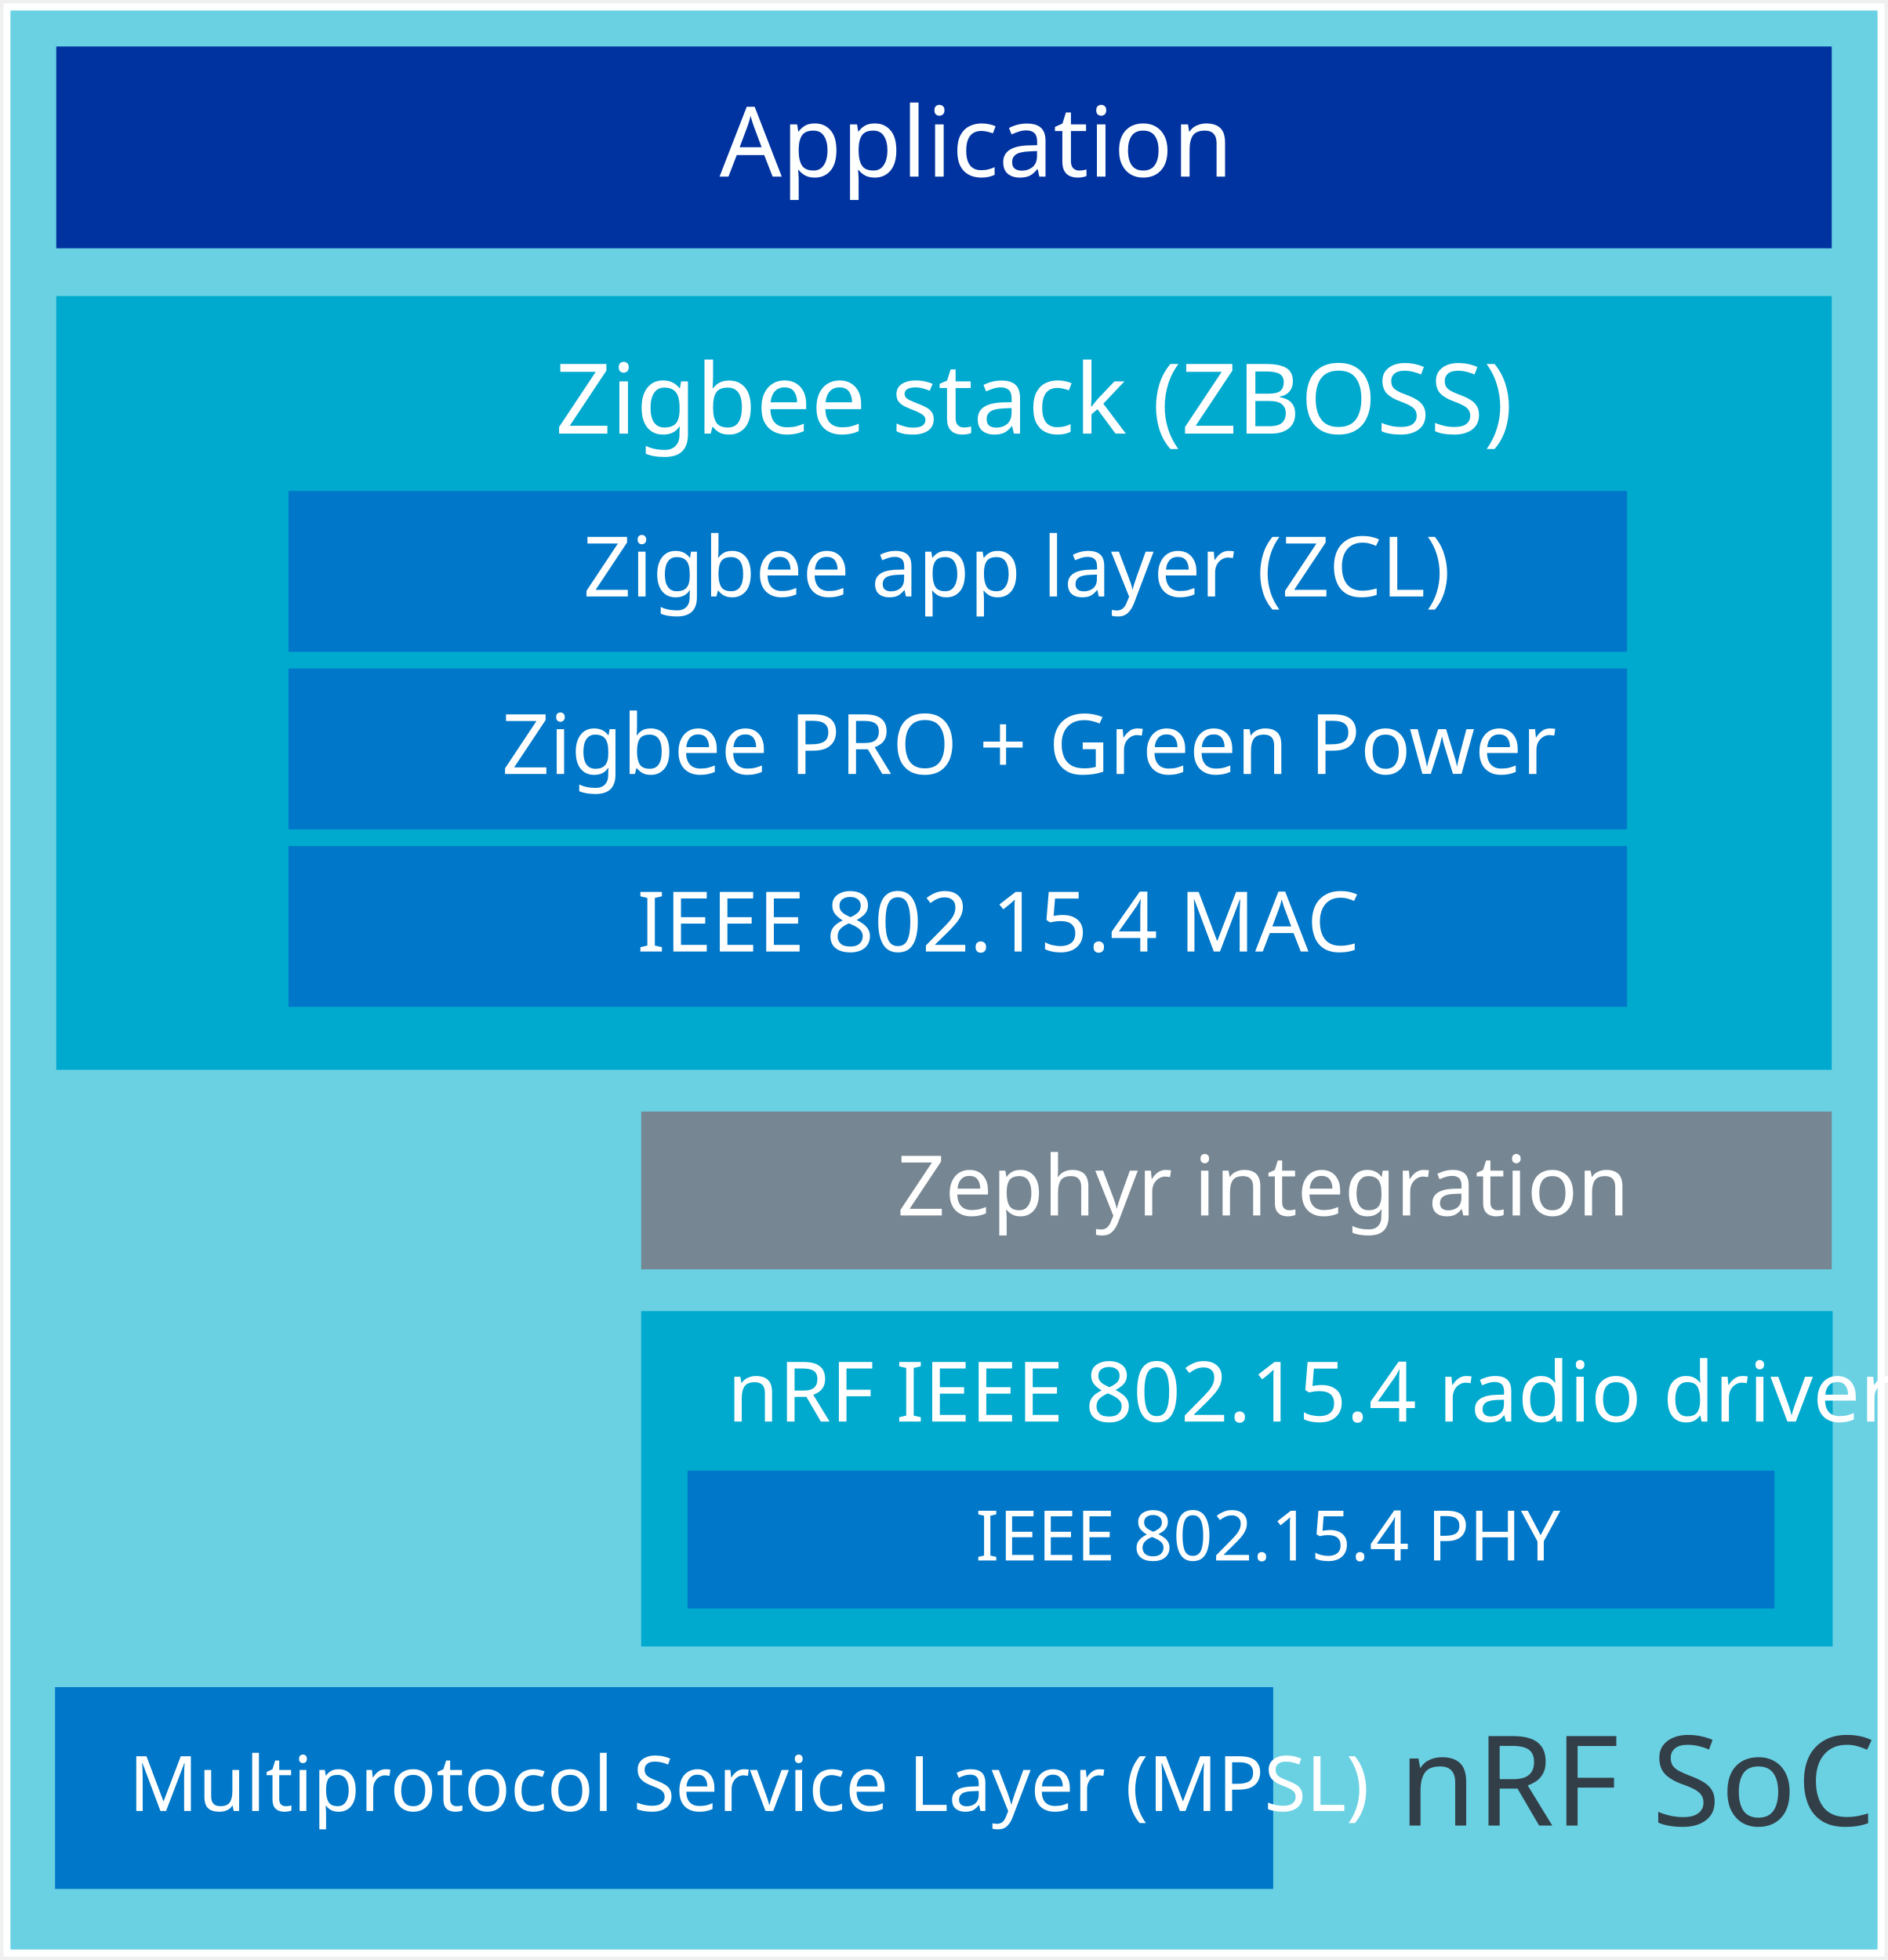
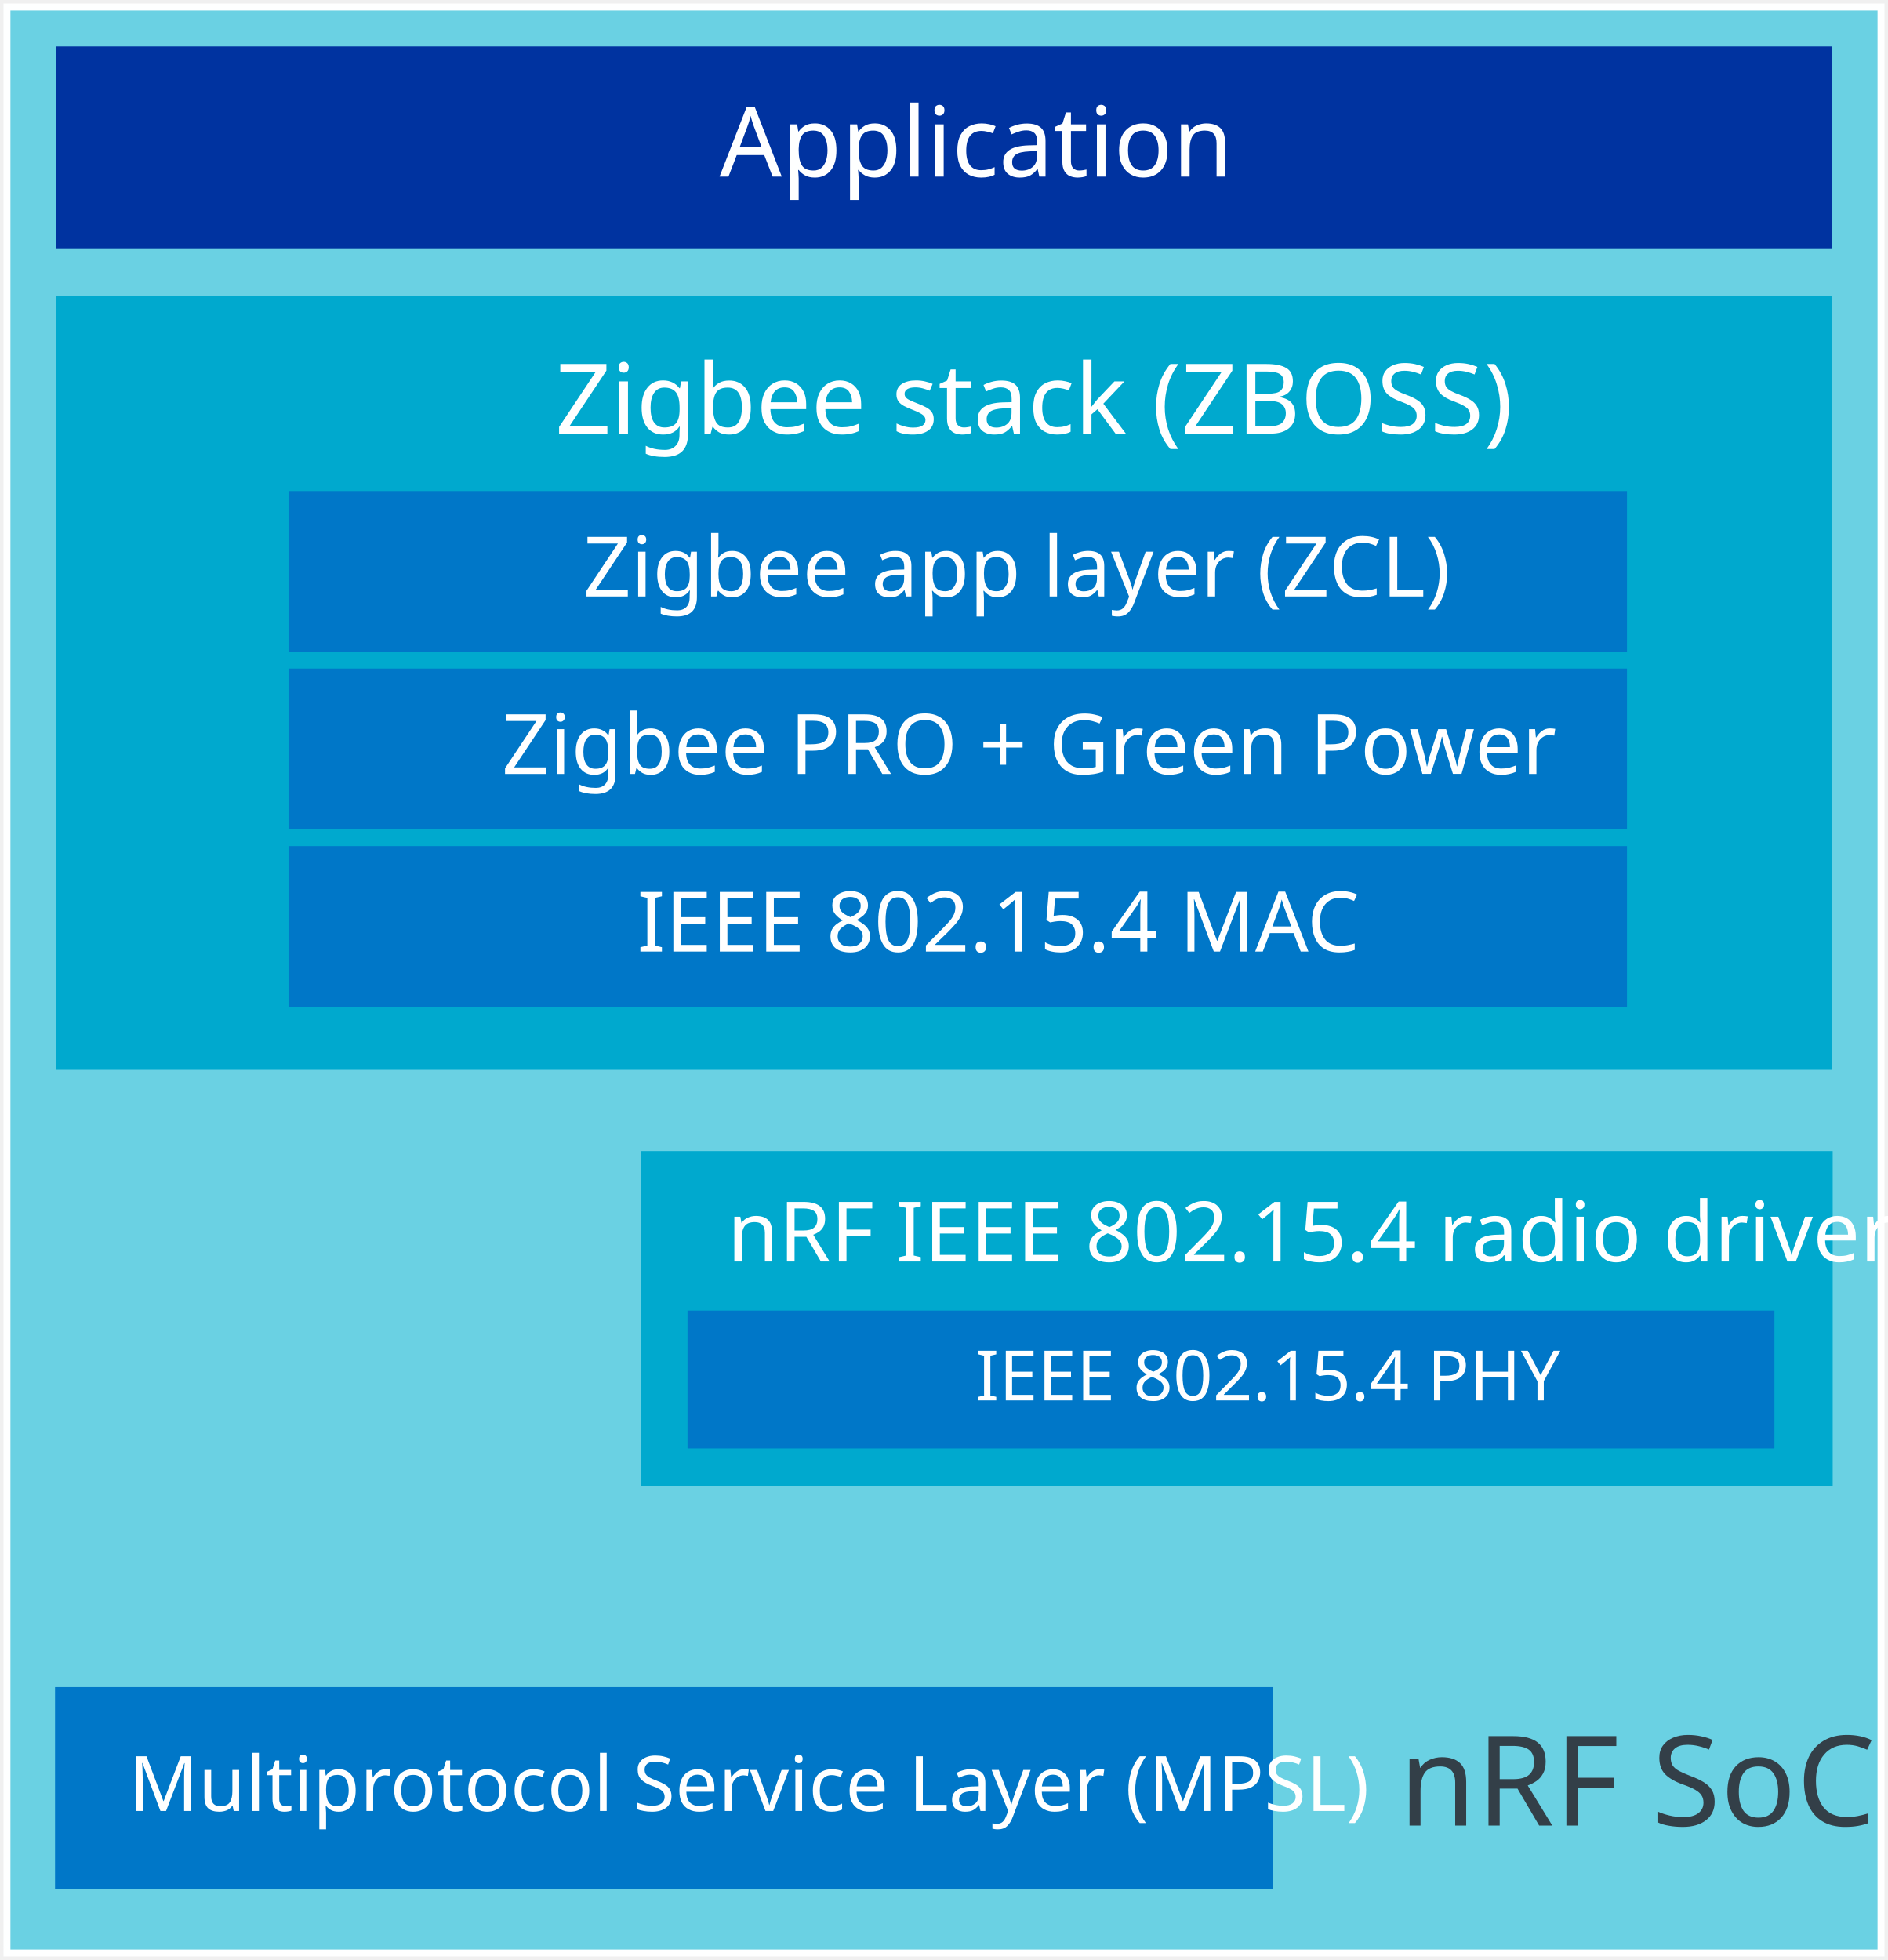
<svg xmlns="http://www.w3.org/2000/svg" width="3.768in" height="3.912in" viewBox="0 0 271.291 281.638" xml:space="preserve" color-interpolation-filters="sRGB" class="st13">
  <style type="text/css">
	
		.st1 {fill:#6ad1e3;stroke:#feffff;stroke-width:1}
		.st2 {stroke:none;stroke-linecap:round;stroke-linejoin:round;stroke-width:0.75}
		.st3 {fill:#333f48;font-family:Calibri;font-size:1.5em}
		.st4 {fill:#0033a0;stroke:none;stroke-width:1}
		.st5 {fill:#feffff;font-family:Calibri;font-size:1.167em}
		.st6 {fill:#00a9ce;stroke:none;stroke-width:1}
		.st7 {fill:#ffffff;font-family:Calibri;font-size:1.167em}
		.st8 {fill:#0077c8;stroke:none;stroke-width:1}
		.st9 {fill:#ffffff;font-family:Calibri;font-size:1em}
		.st10 {fill:#ffffff;font-family:Calibri;font-size:0.833em}
		.st11 {fill:#ffffff;font-family:Calibri;font-size:0.917em}
		.st12 {fill:#768692;stroke:none;stroke-width:1}
		.st13 {fill:none;fill-rule:evenodd;font-size:12px;overflow:visible;stroke-linecap:square;stroke-miterlimit:3}
	
	</style>
  <g>
    <g id="shape144-1" transform="translate(1,-1)">
      <path d="M269.29 2 L0 2 L0 281.64 L269.29 281.64 L269.29 2 Z" class="st1" />
    </g>
    <g id="shape145-3" transform="translate(198.433,-13.1546)">
      <path d="M64.1 258.54 L0 258.54 L0 281.64 L64.1 281.64 L64.1 258.54" class="st2" />
      <text x="2.58" y="275.49" class="st3">nRF SoC</text>
    </g>
    <g id="shape146-7" transform="translate(8.08662,-245.971)">
      <path d="M0 252.64 L0 281.64 L255.12 281.64 L255.12 252.64 L0 252.64 L0 252.64 Z" class="st4" />
      <text x="95.31" y="271.34" class="st5">Application</text>
    </g>
    <g id="shape148-10" transform="translate(8.08662,-127.919)">
      <path d="M0 170.45 L0 281.64 L255.12 281.64 L255.12 170.45 L0 170.45 L0 170.45 Z" class="st6" />
    </g>
    <g id="shape149-12" transform="translate(23.3773,-213.639)">
      <path d="M230.79 261.84 L0 261.84 L0 281.64 L230.79 281.64 L230.79 261.84" class="st2" />
      <text x="56.43" y="275.94" class="st7">Zigbee stack (ZBOSS)</text>
    </g>
    <g id="shape150-16" transform="translate(41.4577,-136.966)">
      <path d="M192.33 258.54 L0 258.54 L0 281.64 L192.33 281.64 L192.33 258.54 Z" class="st8" />
    </g>
    <g id="shape151-18" transform="translate(89.2657,-142.573)">
      <path d="M96.71 269.76 L0 269.76 L0 281.64 L96.71 281.64 L96.71 269.76" class="st2" />
      <text x="2.27" y="279.3" class="st9">IEEE 802.15.4 MAC</text>
    </g>
    <g id="shape152-22" transform="translate(41.4577,-187.989)">
      <path d="M192.33 258.54 L0 258.54 L0 281.64 L192.33 281.64 L192.33 258.54 Z" class="st8" />
    </g>
    <g id="shape153-24" transform="translate(41.2519,-187.989)">
      <path d="M192.33 258.54 L0 258.54 L0 281.64 L192.33 281.64 L192.33 258.54" class="st2" />
      <text x="42.57" y="273.69" class="st9">Zigbee app layer (ZCL)</text>
    </g>
    <g id="shape154-28" transform="translate(41.4577,-162.477)">
      <path d="M192.33 258.54 L0 258.54 L0 281.64 L192.33 281.64 L192.33 258.54 Z" class="st8" />
    </g>
    <g id="shape155-30" transform="translate(41.4577,-162.477)">
      <path d="M192.33 258.54 L0 258.54 L0 281.64 L192.33 281.64 L192.33 258.54" class="st2" />
      <text x="30.66" y="273.69" class="st9">Zigbee PRO + Green Power</text>
    </g>
-     <g id="shape156-34" transform="translate(92.1339,-45.0498)">
+     <g id="shape156-34" transform="translate(92.1339,-68.05)">
      <path d="M171.21 233.45 L0 233.45 L0 281.64 L171.21 281.64 L171.21 233.45 Z" class="st6" />
    </g>
-     <g id="shape157-36" transform="translate(92.1339,-74.3672)">
+     <g id="shape157-36" transform="translate(92.1339,-97.37)">
      <path d="M171.21 268.44 L0 268.44 L0 281.64 L171.21 281.64 L171.21 268.44" class="st2" />
      <text x="12.37" y="278.64" class="st9">nRF IEEE 802.15.4 radio driver</text>
    </g>
-     <g id="shape158-40" transform="translate(98.7921,-50.5089)">
+     <g id="shape158-40" transform="translate(98.7921,-73.51)">
      <path d="M156.18 261.84 L0 261.84 L0 281.64 L156.18 281.64 L156.18 261.84 Z" class="st8" />
      <text x="41.38" y="274.74" class="st10">IEEE 802.15.4 PHY</text>
    </g>
    <g id="group160-43" transform="translate(7.91024,-10.2044)">
      <g id="shape161-44">
        <rect x="0" y="252.64" width="175.039" height="28.998" class="st8" />
      </g>
      <g id="shape160-46">
        <text x="10.61" y="270.44" class="st11">Multiprotocol Service Layer (MPSL)</text>
      </g>
    </g>
-     <g id="group162-48" transform="translate(92.1339,-99.2402)">
-       <g id="shape163-49">
-         <rect x="0" y="258.961" width="171.071" height="22.677" class="st12" />
-       </g>
-       <g id="shape162-51">
-         <text x="36.81" y="273.9" class="st9">Zephyr integration</text>
-       </g>
-     </g>
  </g>
</svg>
